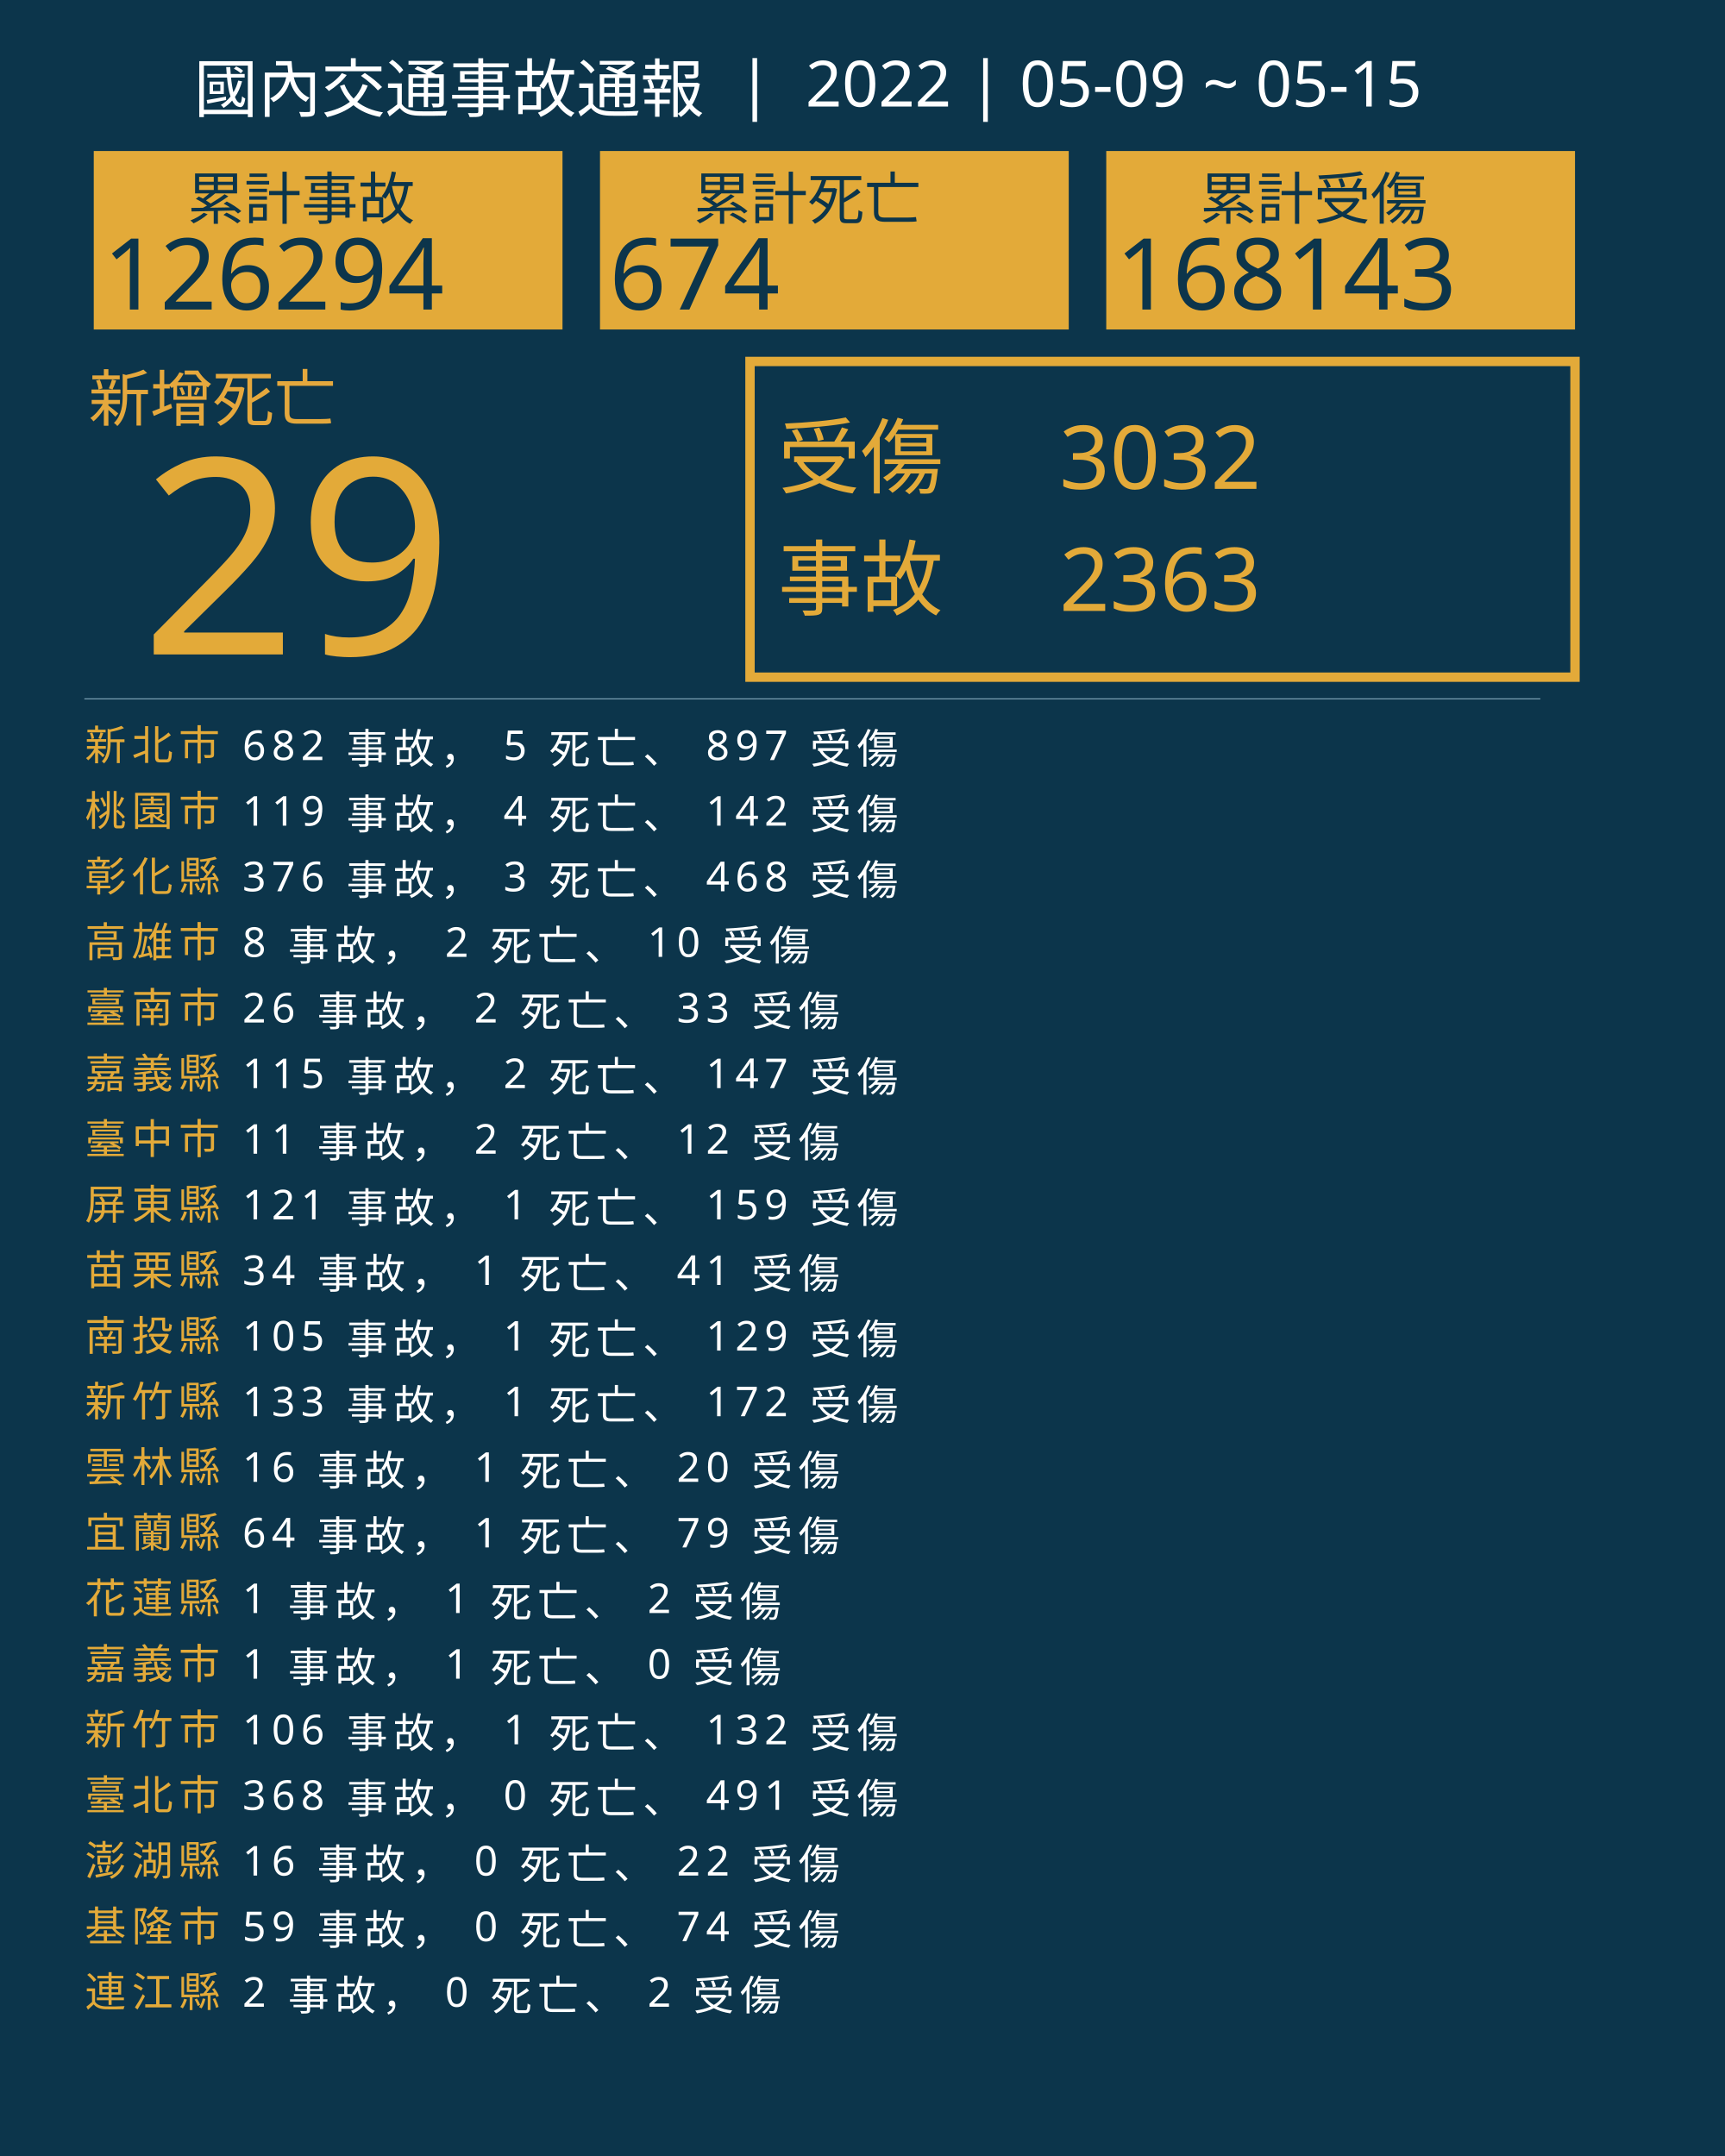
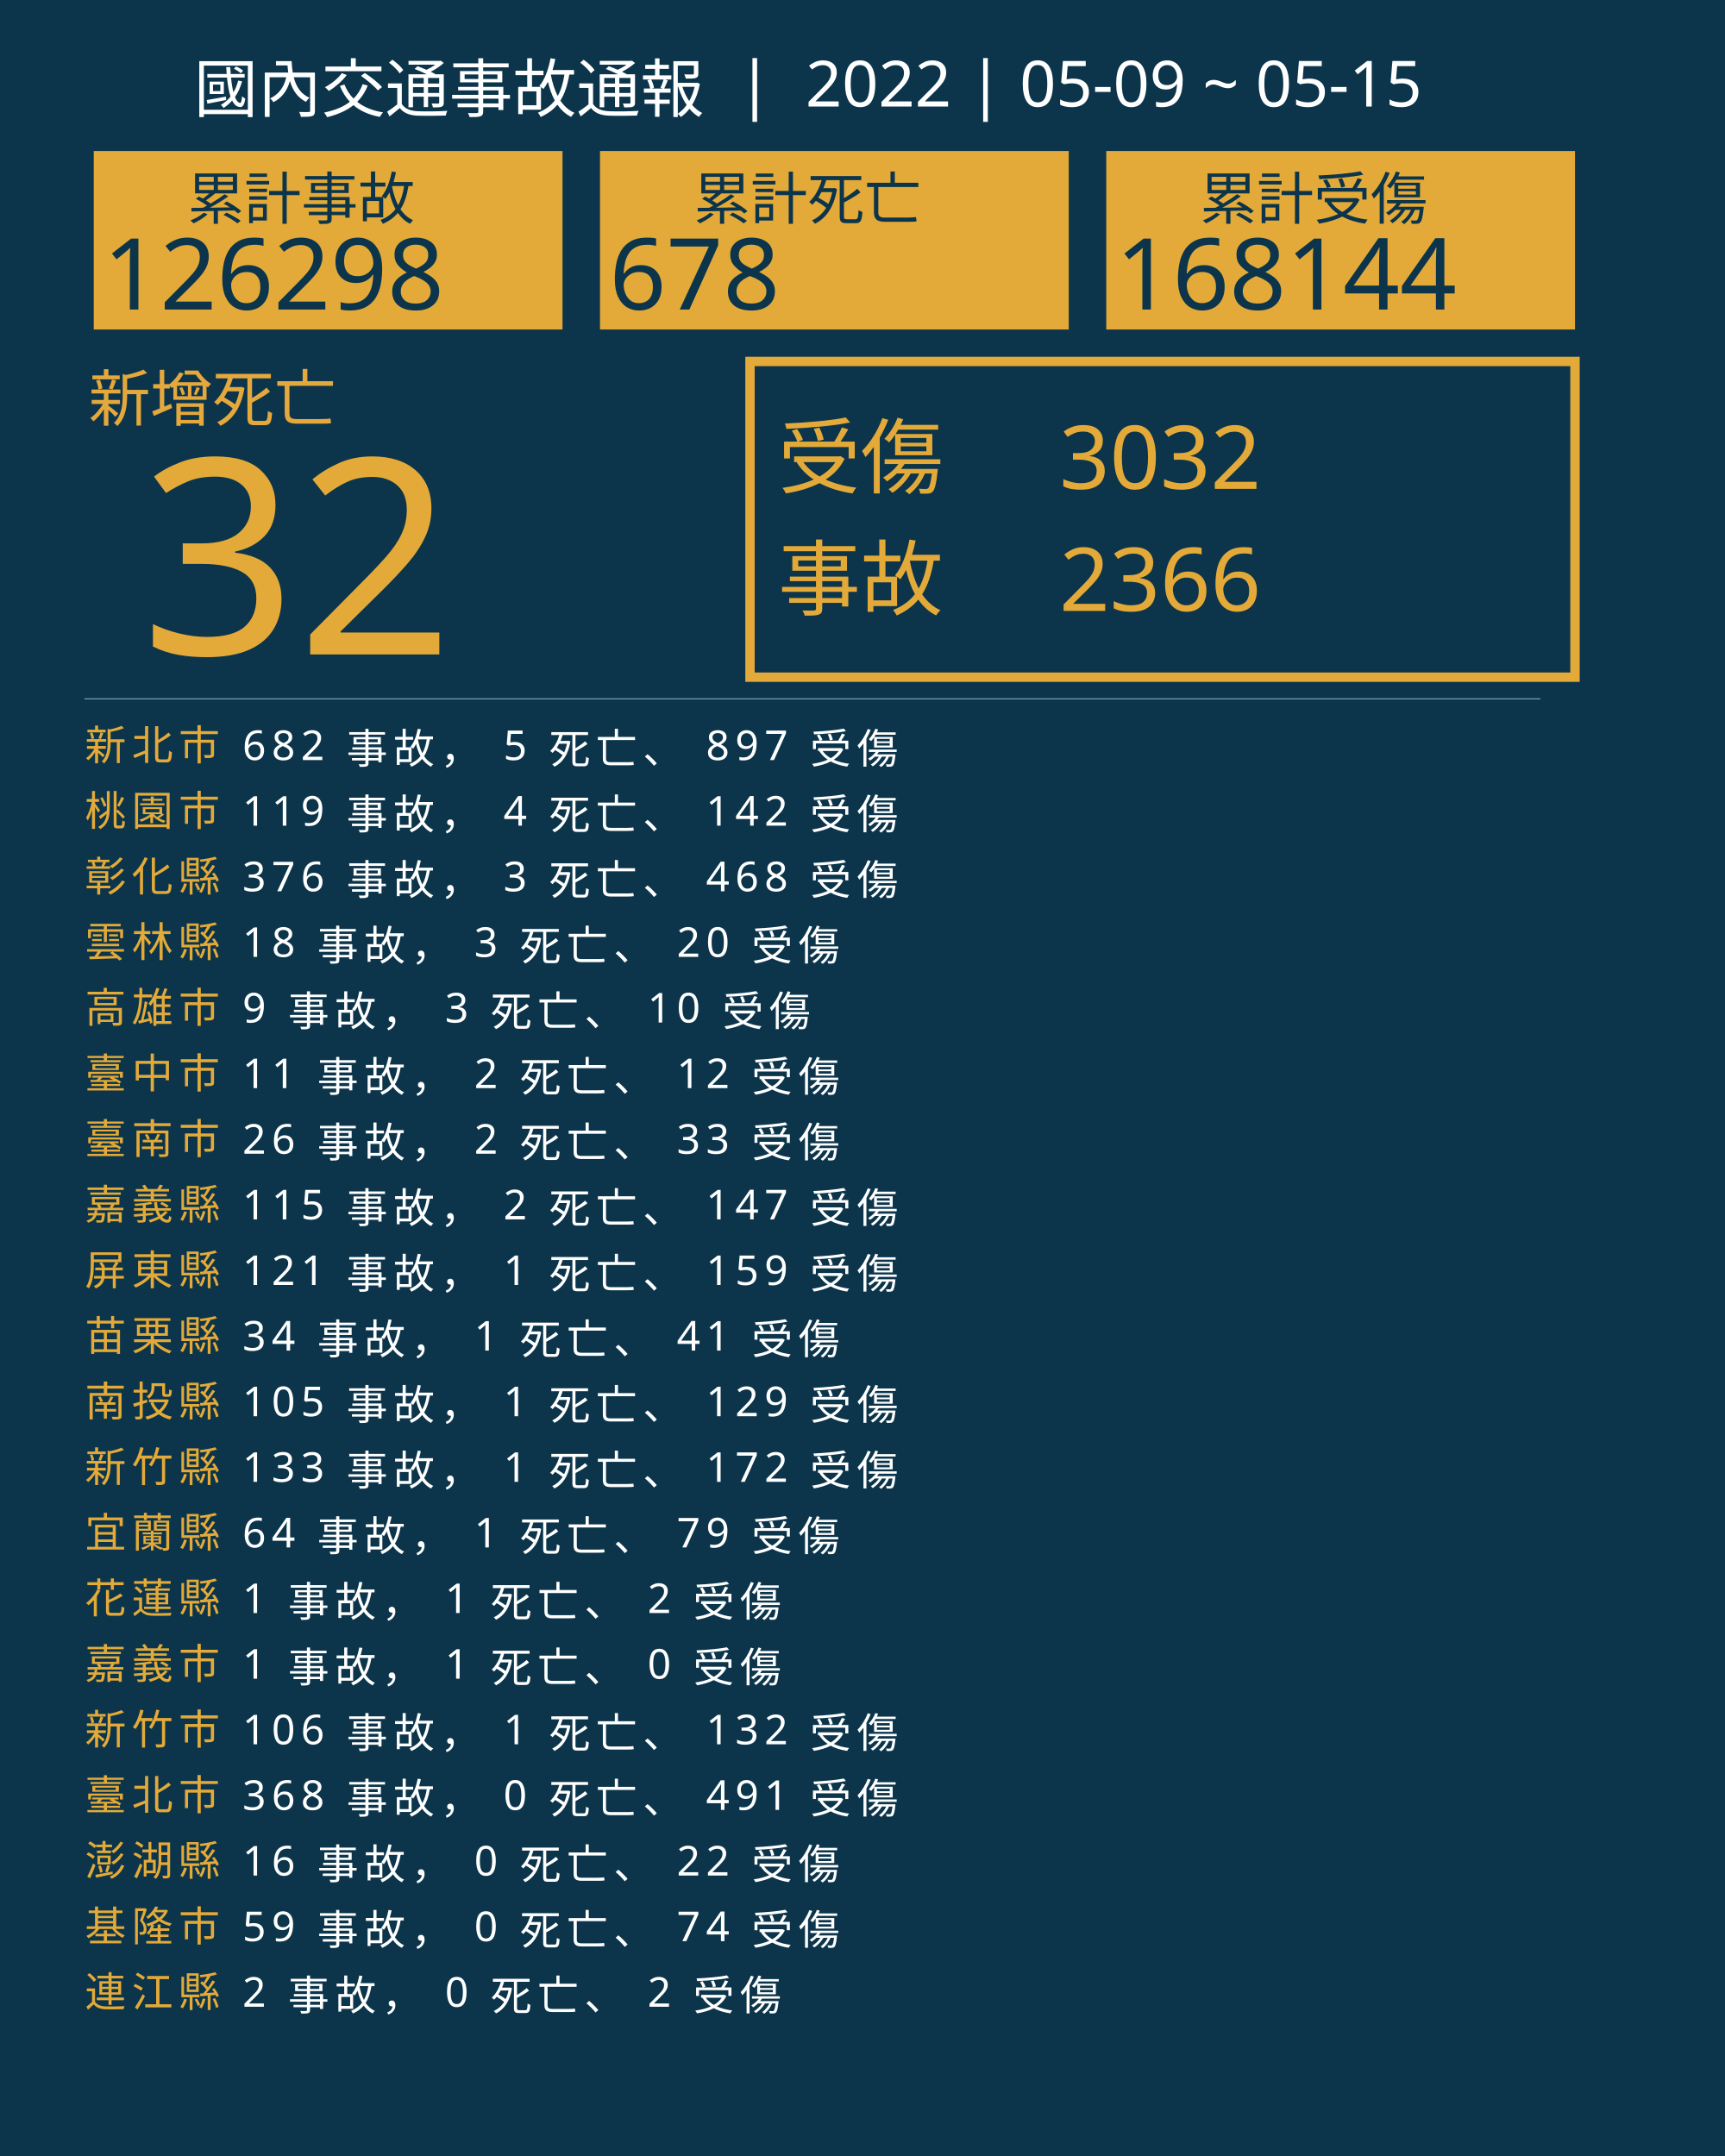
<svg xmlns="http://www.w3.org/2000/svg" version="1.1" id="圖層_1" x="0px" y="0px" viewBox="0 0 1840 2300" style="enable-background:new 0 0 1840 2300;" xml:space="preserve">
  <style type="text/css">
	.st0{fill:#0C354B;}
	.st1{fill:#E5A83D;}
	.st2{font-family:'NotoSansCJKtc-Bold-B5pc-H';}
	.st3{font-size:66px;}
	.st4{fill:#E3AA39;}
	.st5{font-family:'Arial-BoldMT';}
	.st6{font-size:291.776px;}
	.st7{fill:none;stroke:#E3AA39;stroke-miterlimit:10;stroke-width:10;}
	.st8{font-family:'NotoSansCJKtc-Light-B5pc-H';}
	.st9{font-size:88px;}
	.st10{font-family:'NotoSansCJKtc-Medium-B5pc-H';}
	.st11{font-size:94px;}
	.st12{fill:none;stroke:#8AAFC1;stroke-miterlimit:10;}
	.st13{font-size:60.649px;}
	.st14{font-size:106px;}
	.st15{fill:none;}
	.st16{font-size:44px;}
	.st17{letter-spacing:6;}
	.st18{fill:#FFFFFF;}
	.st19{letter-spacing:1;}
	.st20{font-size:68px;}
</style>
  <rect class="st0" width="1840" height="2300" />
  <text transform="matrix(1 0 0 1 94.5001 449.017)" class="st1 st2 st3">新增死亡</text>
  <g>
-     <text transform="matrix(1 0 0 1 150 698.1412)" class="st4 st5 st6">29</text>
+     <text transform="matrix(1 0 0 1 150 698.1412)" class="st4 st5 st6">32</text>
  </g>
  <g>
    <rect x="800" y="385.6" class="st7" width="880" height="336.8" />
    <g>
      <text transform="matrix(1 0 0 1 830 519.593)" class="st4 st8 st9">受傷</text>
      <text transform="matrix(1 0 0 1 1130 521.5084)" class="st4 st10 st11">3032</text>
-       <text transform="matrix(1 0 0 1 1130 651.7274)" class="st4 st10 st11">2363</text>
+       <text transform="matrix(1 0 0 1 1130 651.7274)" class="st4 st10 st11">2366</text>
      <text transform="matrix(1 0 0 1 830 649.4965)" class="st4 st8 st9">事故</text>
    </g>
  </g>
  <line class="st12" x1="90" y1="745.5" x2="1643" y2="745.5" />
  <g>
    <g>
      <rect x="100" y="161.1" class="st4" width="500" height="190.4" />
      <g>
        <text transform="matrix(1 0 0 1 200 233.9079)" class="st0 st10 st13">累計事故</text>
        <g>
-           <text transform="matrix(1 0 0 1 110 330.2121)" class="st0 st5 st14">126294</text>
+           <text transform="matrix(1 0 0 1 110 330.2121)" class="st0 st5 st14">126298</text>
        </g>
      </g>
    </g>
    <g>
      <rect x="640" y="161.1" class="st4" width="500" height="190.4" />
      <g>
        <text transform="matrix(1 0 0 1 740 233.908)" class="st0 st10 st13">累計死亡</text>
        <g>
-           <text transform="matrix(1 0 0 1 650 330.2122)" class="st0 st5 st14">674</text>
+           <text transform="matrix(1 0 0 1 650 330.2122)" class="st0 st5 st14">678</text>
        </g>
      </g>
    </g>
    <g>
      <rect x="1180" y="161.1" class="st4" width="500" height="190.4" />
      <g>
        <text transform="matrix(1 0 0 1 1280 233.908)" class="st0 st10 st13">累計受傷</text>
        <g>
-           <text transform="matrix(1 0 0 1 1190 330.2122)" class="st0 st5 st14">168143</text>
+           <text transform="matrix(1 0 0 1 1190 330.2122)" class="st0 st5 st14">168144</text>
        </g>
      </g>
    </g>
  </g>
  <rect x="90.6" y="772.1" class="st15" width="1141.8" height="314.8" />
  <text transform="matrix(1 0 0 1 90.5591 810.7965)">
    <tspan x="0" y="0" class="st4 st10 st16 st17">新北市</tspan>
    <tspan x="150.6" y="0" class="st18 st10 st16 st17"> 682 事故， 5 死亡、 897 受傷</tspan>
    <tspan x="0" y="70" class="st4 st10 st16 st17">桃園市</tspan>
    <tspan x="150.6" y="70" class="st18 st10 st16 st17"> 119 事故， 4 死亡、 142 受傷</tspan>
    <tspan x="0" y="140" class="st4 st10 st16 st17">彰化縣</tspan>
    <tspan x="150.6" y="140" class="st18 st10 st16 st17"> 376 事故， 3 死亡、 468 受傷</tspan>
-     <tspan x="0" y="210" class="st4 st10 st16 st17">高雄市</tspan>
-     <tspan x="150.6" y="210" class="st18 st10 st16 st17"> 8 事故， 2 死亡、 10 受傷</tspan>
-     <tspan x="0" y="280" class="st4 st10 st16 st17">臺南市</tspan>
-     <tspan x="150.6" y="280" class="st18 st10 st16 st17"> 26 事故， 2 死亡、 33 受傷</tspan>
-     <tspan x="0" y="350" class="st4 st10 st16 st17">嘉義縣</tspan>
-     <tspan x="150.6" y="350" class="st18 st10 st16 st17"> 115 事故， 2 死亡、 147 受傷</tspan>
-     <tspan x="0" y="420" class="st4 st10 st16 st17">臺中市</tspan>
-     <tspan x="150.6" y="420" class="st18 st10 st16 st17"> 11 事故， 2 死亡、 12 受傷</tspan>
-     <tspan x="0" y="490" class="st4 st10 st16 st17">屏東縣</tspan>
-     <tspan x="150.6" y="490" class="st18 st10 st16 st17"> 121 事故， 1 死亡、 159 受傷</tspan>
-     <tspan x="0" y="560" class="st4 st10 st16 st17">苗栗縣</tspan>
-     <tspan x="150.6" y="560" class="st18 st10 st16 st17"> 34 事故， 1 死亡、 41 受傷</tspan>
-     <tspan x="0" y="630" class="st4 st10 st16 st17">南投縣</tspan>
-     <tspan x="150.6" y="630" class="st18 st10 st16 st17"> 105 事故， 1 死亡、 129 受傷</tspan>
-     <tspan x="0" y="700" class="st4 st10 st16 st17">新竹縣</tspan>
-     <tspan x="150.6" y="700" class="st18 st10 st16 st17"> 133 事故， 1 死亡、 172 受傷</tspan>
-     <tspan x="0" y="770" class="st4 st10 st16 st17">雲林縣</tspan>
-     <tspan x="150.6" y="770" class="st18 st10 st16 st17"> 16 事故， 1 死亡、 20 受傷</tspan>
+     <tspan x="0" y="210" class="st4 st10 st16 st17">雲林縣</tspan>
+     <tspan x="150.6" y="210" class="st18 st10 st16 st17"> 18 事故， 3 死亡、 20 受傷</tspan>
+     <tspan x="0" y="280" class="st4 st10 st16 st17">高雄市</tspan>
+     <tspan x="150.6" y="280" class="st18 st10 st16 st17"> 9 事故， 3 死亡、 10 受傷</tspan>
+     <tspan x="0" y="350" class="st4 st10 st16 st17">臺中市</tspan>
+     <tspan x="150.6" y="350" class="st18 st10 st16 st17"> 11 事故， 2 死亡、 12 受傷</tspan>
+     <tspan x="0" y="420" class="st4 st10 st16 st17">臺南市</tspan>
+     <tspan x="150.6" y="420" class="st18 st10 st16 st17"> 26 事故， 2 死亡、 33 受傷</tspan>
+     <tspan x="0" y="490" class="st4 st10 st16 st17">嘉義縣</tspan>
+     <tspan x="150.6" y="490" class="st18 st10 st16 st17"> 115 事故， 2 死亡、 147 受傷</tspan>
+     <tspan x="0" y="560" class="st4 st10 st16 st17">屏東縣</tspan>
+     <tspan x="150.6" y="560" class="st18 st10 st16 st17"> 121 事故， 1 死亡、 159 受傷</tspan>
+     <tspan x="0" y="630" class="st4 st10 st16 st17">苗栗縣</tspan>
+     <tspan x="150.6" y="630" class="st18 st10 st16 st17"> 34 事故， 1 死亡、 41 受傷</tspan>
+     <tspan x="0" y="700" class="st4 st10 st16 st17">南投縣</tspan>
+     <tspan x="150.6" y="700" class="st18 st10 st16 st17"> 105 事故， 1 死亡、 129 受傷</tspan>
+     <tspan x="0" y="770" class="st4 st10 st16 st17">新竹縣</tspan>
+     <tspan x="150.6" y="770" class="st18 st10 st16 st17"> 133 事故， 1 死亡、 172 受傷</tspan>
    <tspan x="0" y="840" class="st4 st10 st16 st17">宜蘭縣</tspan>
    <tspan x="150.6" y="840" class="st18 st10 st16 st17"> 64 事故， 1 死亡、 79 受傷</tspan>
    <tspan x="0" y="910" class="st4 st10 st16 st17">花蓮縣</tspan>
    <tspan x="150.6" y="910" class="st18 st10 st16 st17"> 1 事故， 1 死亡、 2 受傷</tspan>
    <tspan x="0" y="980" class="st4 st10 st16 st17">嘉義市</tspan>
    <tspan x="150.6" y="980" class="st18 st10 st16 st17"> 1 事故， 1 死亡、 0 受傷</tspan>
    <tspan x="0" y="1050" class="st4 st10 st16 st17">新竹市</tspan>
    <tspan x="150.6" y="1050" class="st18 st10 st16 st17"> 106 事故， 1 死亡、 132 受傷</tspan>
    <tspan x="0" y="1120" class="st4 st10 st16 st17">臺北市</tspan>
    <tspan x="150.6" y="1120" class="st18 st10 st16 st17"> 368 事故， 0 死亡、 491 受傷</tspan>
    <tspan x="0" y="1190" class="st4 st10 st16 st17">澎湖縣</tspan>
    <tspan x="150.6" y="1190" class="st18 st10 st16 st17"> 16 事故， 0 死亡、 22 受傷</tspan>
    <tspan x="0" y="1260" class="st4 st10 st16 st17">基隆市</tspan>
    <tspan x="150.6" y="1260" class="st18 st10 st16 st17"> 59 事故， 0 死亡、 74 受傷</tspan>
    <tspan x="0" y="1330" class="st4 st10 st16 st17">連江縣</tspan>
    <tspan x="150.6" y="1330" class="st18 st10 st16 st17"> 2 事故， 0 死亡、 2 受傷</tspan>
  </text>
  <text transform="matrix(1 0 0 1 207 119.2712)" class="st18 st8 st20">國內交通事故通報  |  2022 | 05-09 ~ 05-15</text>
</svg>
